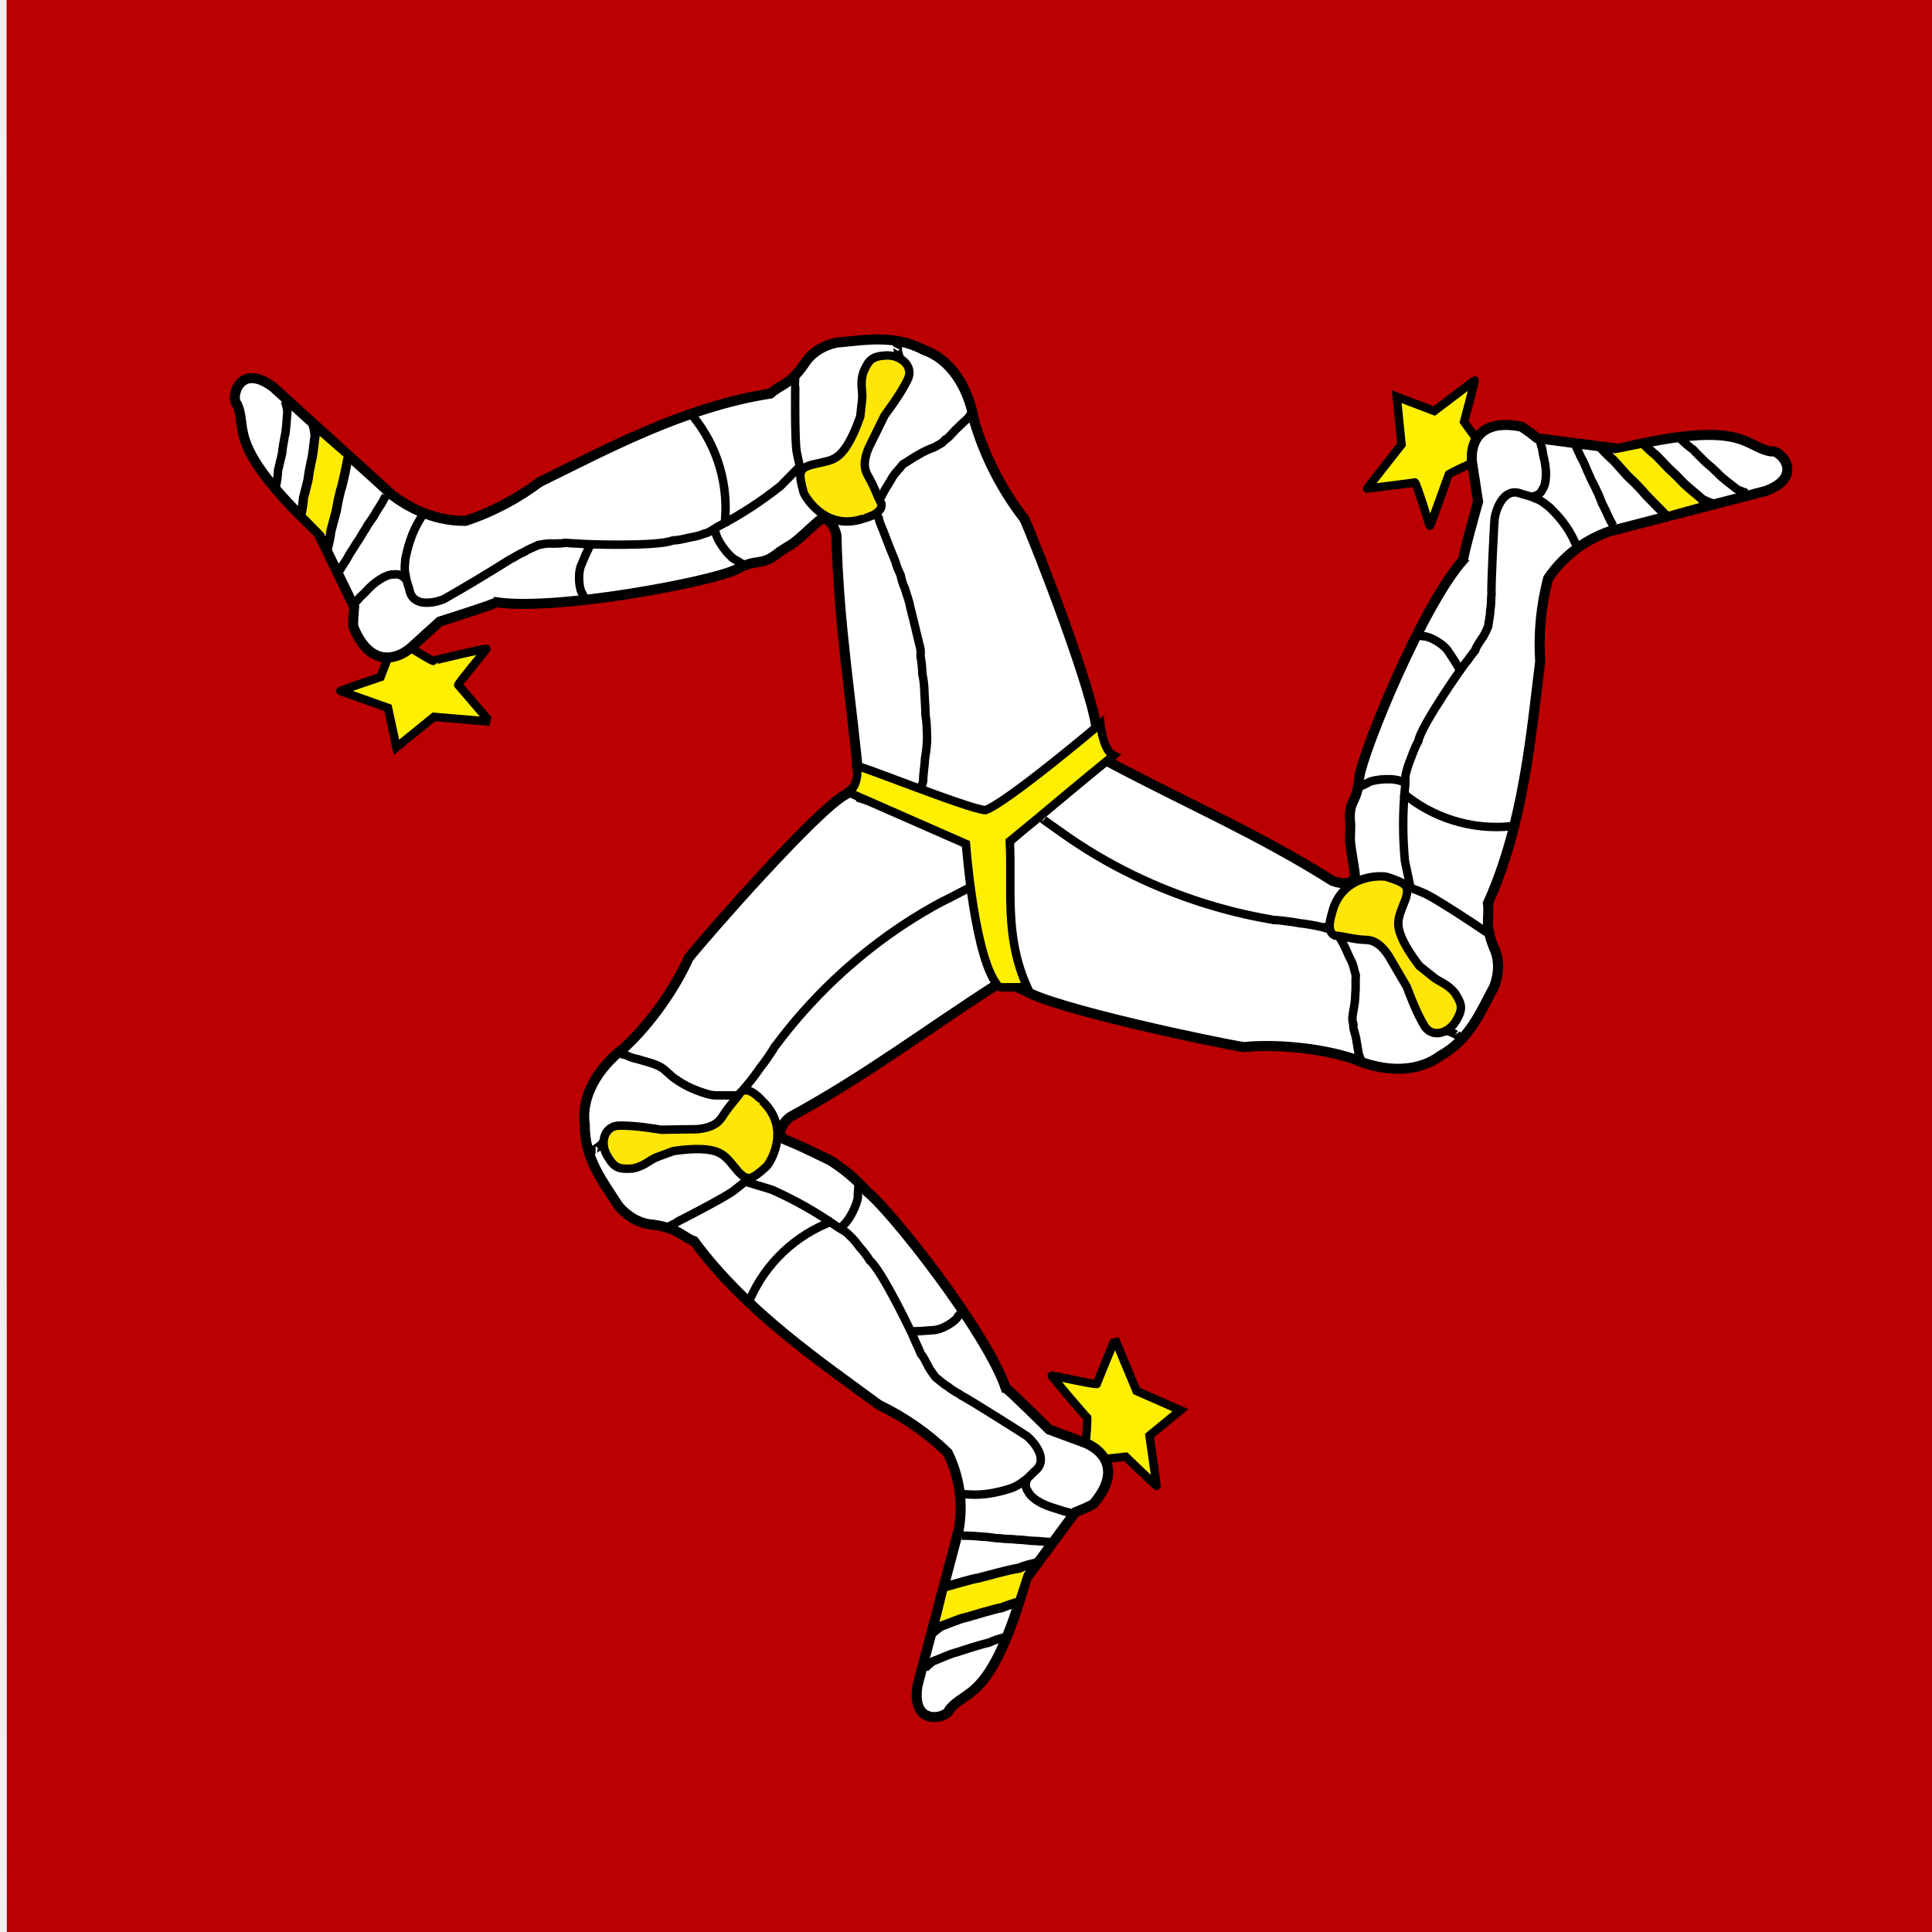
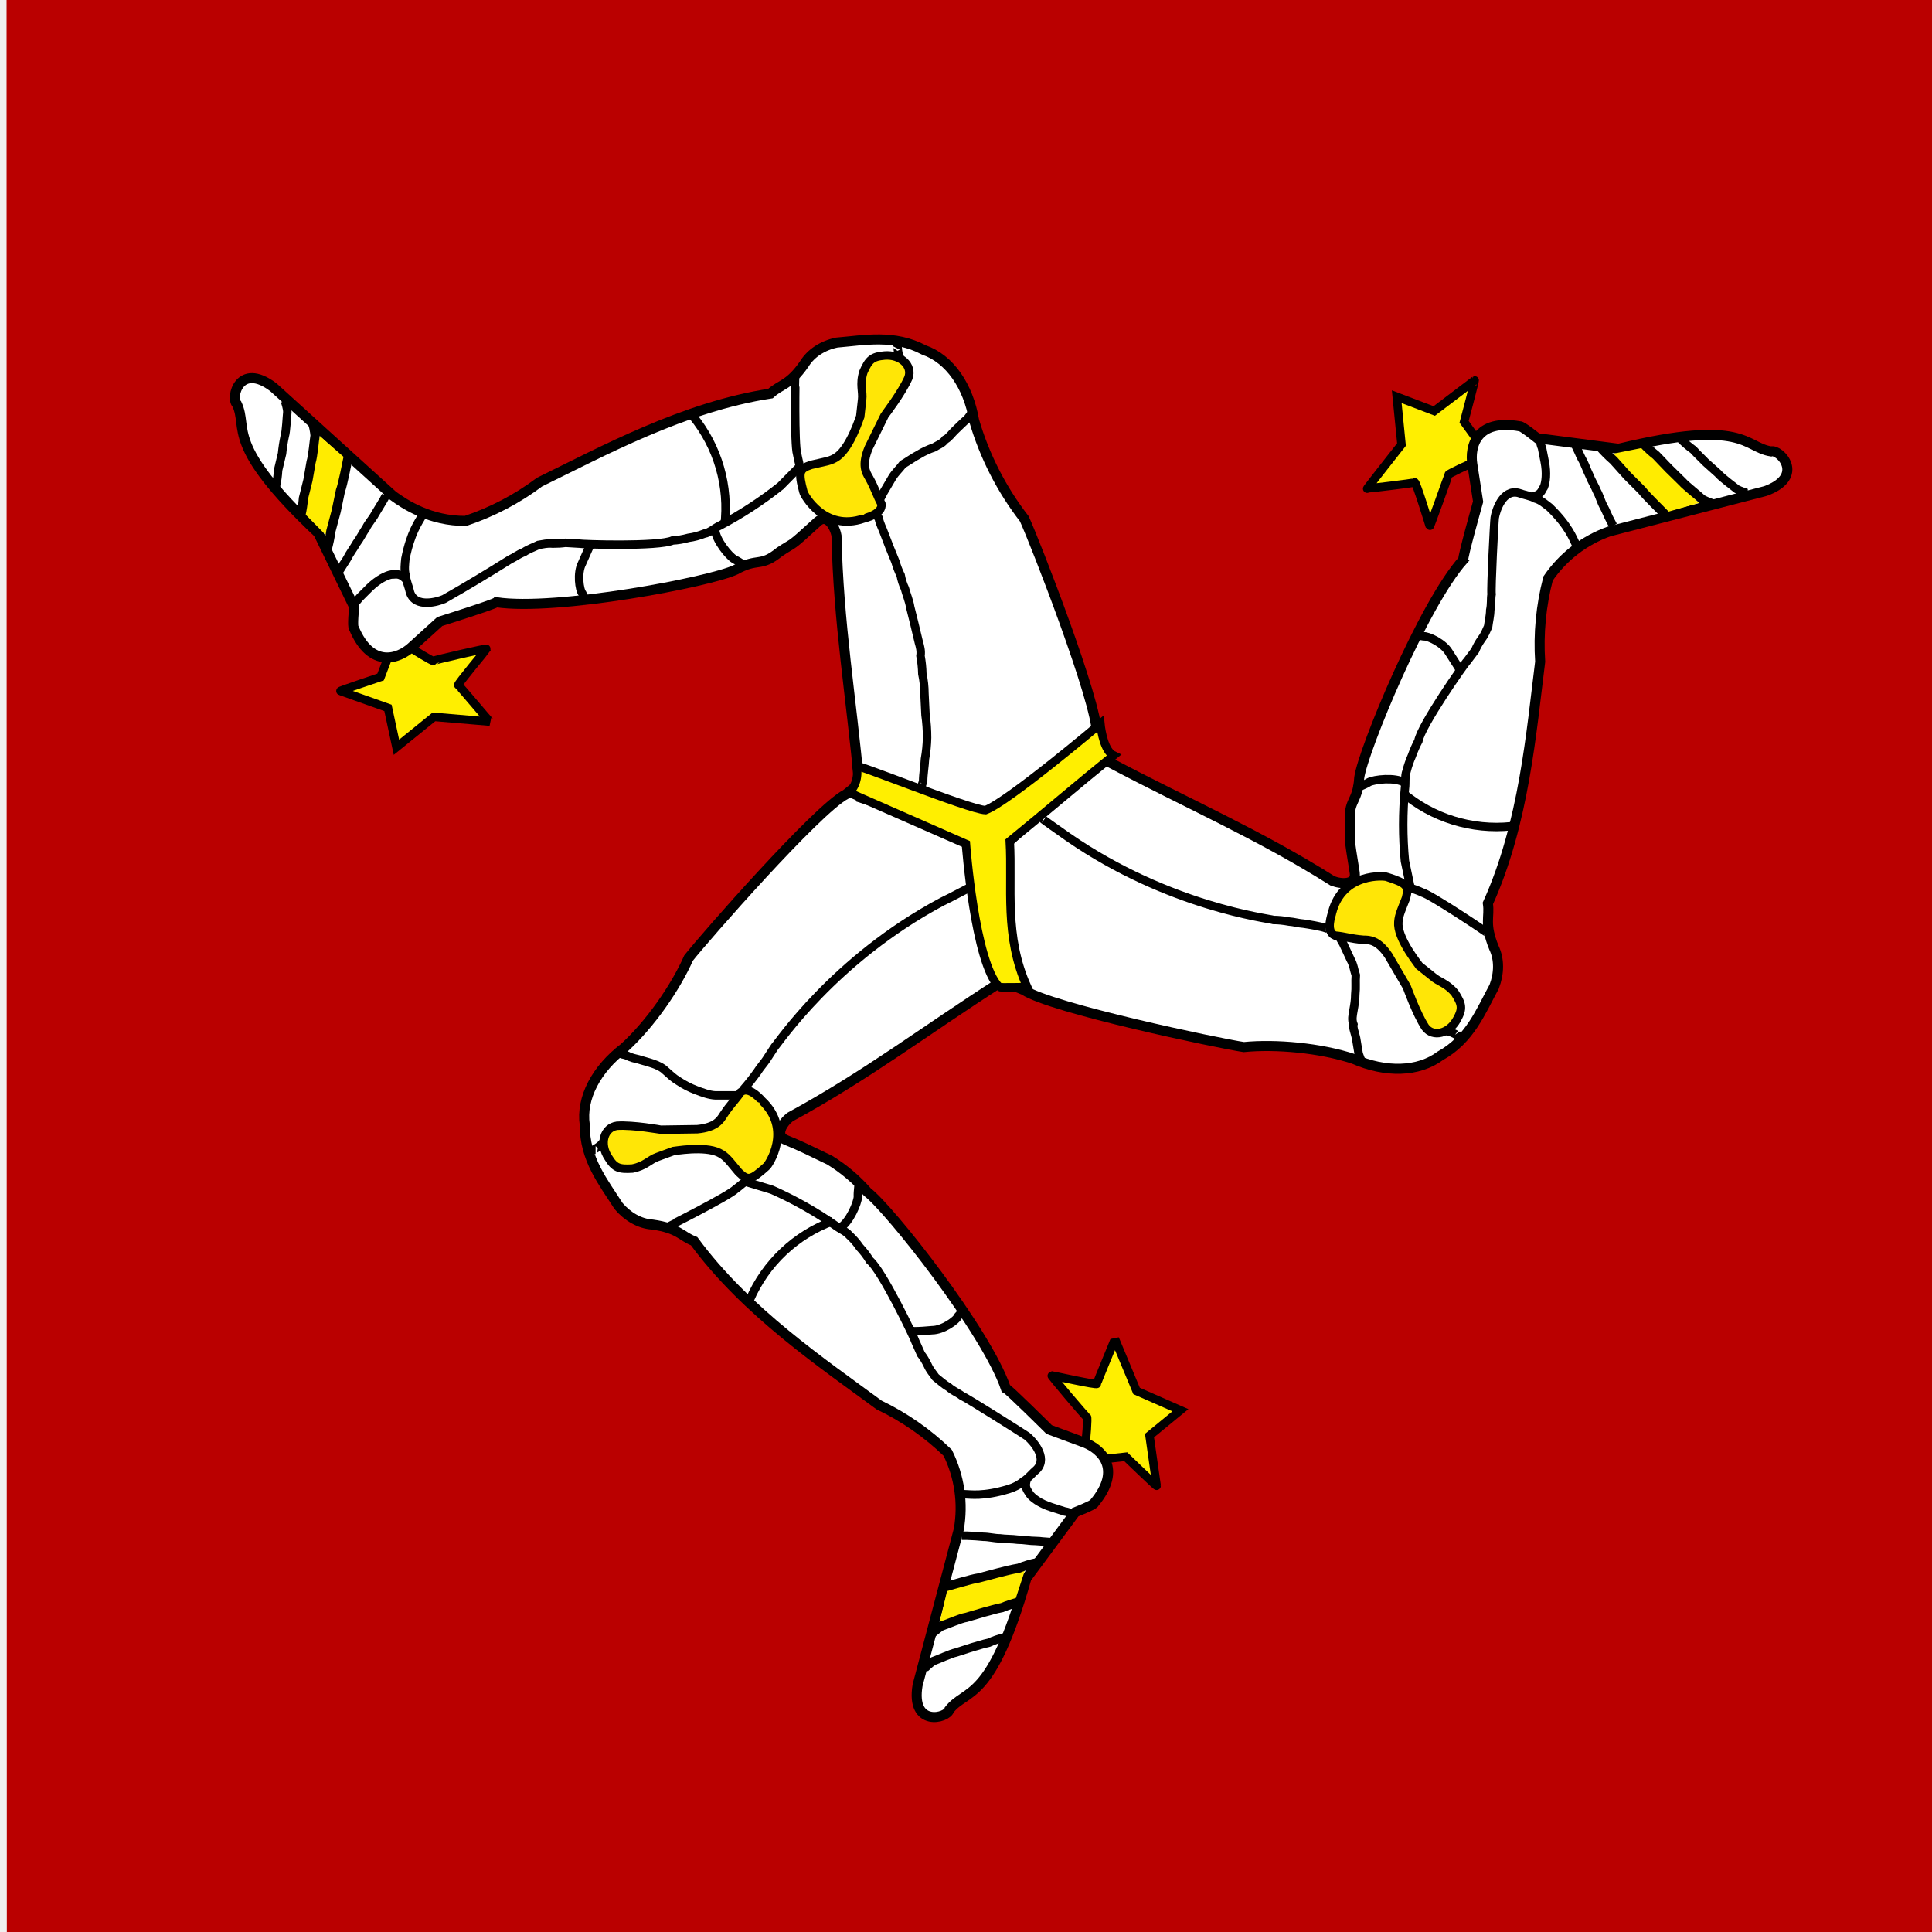
<svg xmlns="http://www.w3.org/2000/svg" id="flag-icons-im" viewBox="0 0 512 512">
  <defs>
-     <clipPath id="a">
+     <clipPath id="im-a">
      <path fill-opacity=".7" d="M148.2 0h744.1v744h-744z" />
    </clipPath>
  </defs>
-   <g clip-path="url(#a)" transform="matrix(.7 0 0 .7 -102 0)">
+   <g clip-path="url(#im-a)" transform="translate(-102)scale(.7)">
    <path fill="#ba0000" fill-rule="evenodd" d="M1063 744H0V0h1063z" />
-     <path fill="#ffef00" fill-rule="evenodd" stroke="#000" stroke-width="3.2" d="M556.6 546.5c.3-1 1-10 .6-10s-13.7-15.8-13.4-15.8 17.2 3.8 17.2 3.2c0-.5 6.8-16.6 6.8-17l8.2 19.7 16.6 7.3-11.7 9.6 2.7 19c0 .3-11.7-11-11.7-11l-13 1.4s-1.7-5.8-2.3-6.4z" />
-     <path fill="#fff" fill-rule="evenodd" stroke="#000" stroke-width="3.8" d="M466 300.7c-11 5.7-53.7 54.5-59.6 62-4.9 11.1-14.5 25-24.4 34-10.5 8-16.4 19-14.9 29.2-.1 12.9 7 21.6 12.8 30.7 3.4 4 8 6.7 12.8 7 10 1.4 10.9 4.4 15.8 6.3 19.7 26.8 49 46.5 70 62a98.8 98.8 0 0 1 26 18.1 47 47 0 0 1 4.2 29l-15.6 59c-2.7 16.1 11.3 12.5 12 9.3 6.4-8.2 15.8-2.4 29.2-49.8l18.5-25s7.2-2.8 7.2-3.5c10.8-13 2.5-20.4-3.6-22.8l-13.5-5s-15.7-15.6-16.4-15.6c-7.4-21.7-44-67.9-52.4-74.3a62.1 62.1 0 0 0-14.3-12.1c-8.5-4.1-11.3-5.5-16.5-7.6-4.4-1.7-1.3-6.5 1.5-8.7 28.9-15.7 51.8-33.2 79.6-51l4.3-2.9-10-57-46.3-16.3c-2.4 1.7-4.2 3.3-6.4 5z" />
-     <path fill="#ffec00" fill-rule="evenodd" d="M504.7 600.5c.2-.6 29-5.9 29-5.9l-3.5 10.7-28.7 8.6 3.2-13.4z" />
-     <path fill="none" stroke="#000" stroke-width="3.2" d="M429.6 492a55.1 55.1 0 0 1 31.4-29.7" />
-     <path fill="none" stroke="#000" stroke-width="3.5" d="M503.7 600.7c1.9-.5 10.1-3 12.5-3.3l7.6-2c2.9-.7 4.6-1.2 7.6-1.7 2.3-1 4.6-1.5 7-2.1m-40 26.9c.3-.3 2.3-2 3.7-2.9 1.7-.5 7.3-3 9.5-3.3l6.8-2c2.5-.6 4-1.2 6.7-1.7a44.3 44.3 0 0 1 6.4-2.1" />
-     <path fill="none" stroke="#000" stroke-width="3.2" d="M510.2 496.2h-.4c1.3 0 .5-.1-1.3 2-.6 1.7-5.9 5.4-9.9 5.4-2 .2-4.9.4-6.8.4-.6 0-1.3-.4-1.9-.4m19.9 77.8h2c2.2 0 4.3.3 6.2.4 2.1 0 4.2.6 6.3.6 2 .3 4.6.2 6.7.5 2.4 0 4.4.5 6.9.5 2 0 3.1.4 5.4.4l-5.4-.4c2 0 3.1.4 5.4.4m-47.6 48c.2-.3 2-2 3.3-2.9 1.5-.5 6.7-2.9 8.7-3.3l6.2-2c2.3-.6 3.8-1.2 6.2-1.7 1.9-.9 3.8-1.5 5.8-2m8.6-60c-1.2 3.4.3 4.3 1 5.7 1 1.4 3.8 3.6 8.2 5l5 1.6c1.3.2 1.9.5 2.9.9M370.8 435.3h.4c-1.3 0-.5.1 1.7-1.6 1.3-1.5 2.4-2.2 3.7-3.7m21 34.8c.2 0 24-12 26.6-14.6 1.8-1.3 3.1-2.6 5.3-4.1 1.4-.7 2.4-1.7 3.7-2.5 1.1-1.6 2.5-2.5 3.3-4 1.5-1.2.9-2.6 2-4.1.6-1.6 1.7-4.2 2-5.7m30.3 17.8c.1.9-.4 3.5-.3 5.5-.1 2.3-3.1 9.5-6.7 11.7" />
-     <path fill="none" stroke="#000" stroke-width="3.2" d="m428 447.4 9.9 3a145 145 0 0 1 24 13.5c1.5 1.2 4.2 2.3 5.3 3.7 1.6 1.4 2.8 3 4 4.6a30 30 0 0 1 3.8 5c4.6 3.7 17 29.5 17.4 31a62.8 62.8 0 0 1 2 4.5c1 1 1.6 2.5 2.5 4.1.9 2 1.9 3 3 4.6 1.3 1 3.1 2.7 4.9 3.7 1.8 1.6 3.6 2.2 5 3.3 1.9.8 23.7 14.6 24.7 15.3 2 1.6 8 8 3.8 12.5-1.8 1.5-3.4 3.6-5 4.5a16 16 0 0 1-5.6 3c-9.8 3-14.8 2-16.7 2h-2m-129-167c2.7 1 1.6.2 4.1 1.4 1.7.7 2.8.7 4.5 1.3 1.7.6 6.6 1.5 9 3.9 1.7 1.5 3 2.8 5 4a34 34 0 0 0 6.6 3.4c2.4.9 5 1.9 7.4 2H428h-6 5.8" />
+     <path fill="#ffef00" fill-rule="evenodd" stroke="#000" stroke-width="3.2" d="M556.6 546.5c.3-1 1-10 .6-10s-13.7-15.8-13.4-15.8 17.2 3.8 17.2 3.2 6.8-16.6 6.8-17l8.2 19.7 16.6 7.3-11.7 9.6 2.7 19c0 .3-11.7-11-11.7-11l-13 1.4s-1.7-5.8-2.3-6.4z" />
+     <path fill="#fff" fill-rule="evenodd" stroke="#000" stroke-width="3.8" d="M466 300.7c-11 5.7-53.7 54.5-59.6 62-4.9 11.1-14.5 25-24.4 34-10.5 8-16.4 19-14.9 29.2-.1 12.9 7 21.6 12.8 30.7 3.4 4 8 6.7 12.8 7 10 1.4 10.9 4.4 15.8 6.3 19.7 26.8 49 46.5 70 62a99 99 0 0 1 26 18.1 47 47 0 0 1 4.2 29l-15.6 59c-2.7 16.1 11.3 12.5 12 9.3 6.4-8.2 15.8-2.4 29.2-49.8l18.5-25s7.2-2.8 7.2-3.5c10.8-13 2.5-20.4-3.6-22.8l-13.5-5s-15.7-15.6-16.4-15.6c-7.4-21.7-44-67.9-52.4-74.3a62 62 0 0 0-14.3-12.1c-8.5-4.1-11.3-5.5-16.5-7.6-4.4-1.7-1.3-6.5 1.5-8.7 28.9-15.7 51.8-33.2 79.6-51l4.3-2.9-10-57-46.3-16.3c-2.4 1.7-4.2 3.3-6.4 5z" />
+     <path fill="#ffec00" fill-rule="evenodd" d="M504.7 600.5c.2-.6 29-5.9 29-5.9l-3.5 10.7-28.7 8.6z" />
+     <path fill="none" stroke="#000" stroke-width="3.2" d="M429.6 492a55 55 0 0 1 31.4-29.7" />
+     <path fill="none" stroke="#000" stroke-width="3.5" d="M503.7 600.7c1.9-.5 10.1-3 12.5-3.3l7.6-2c2.9-.7 4.6-1.2 7.6-1.7q3.4-1.4 7-2.1m-40 26.9c.3-.3 2.3-2 3.7-2.9 1.7-.5 7.3-3 9.5-3.3l6.8-2c2.5-.6 4-1.2 6.7-1.7a44 44 0 0 1 6.4-2.1" />
+     <path fill="none" stroke="#000" stroke-width="3.2" d="M510.2 496.2h-.4c1.3 0 .5-.1-1.3 2-.6 1.7-5.9 5.4-9.9 5.4-2 .2-4.9.4-6.8.4l-1.9-.4m19.9 77.8h2q3.3.1 6.2.4c2.1 0 4.2.6 6.3.6 2 .3 4.6.2 6.7.5 2.4 0 4.4.5 6.9.5 2 0 3.1.4 5.4.4l-5.4-.4c2 0 3.1.4 5.4.4m-47.6 48c.2-.3 2-2 3.3-2.9 1.5-.5 6.7-2.9 8.7-3.3l6.2-2c2.3-.6 3.8-1.2 6.2-1.7q2.8-1.3 5.8-2m8.6-60c-1.2 3.4.3 4.3 1 5.7 1 1.4 3.8 3.6 8.2 5l5 1.6c1.3.2 1.9.5 2.9.9M370.8 435.3h.4c-1.3 0-.5.1 1.7-1.6 1.3-1.5 2.4-2.2 3.7-3.7m21 34.8c.2 0 24-12 26.6-14.6 1.8-1.3 3.1-2.6 5.3-4.1q2-1.2 3.7-2.5c1.1-1.6 2.5-2.5 3.3-4 1.5-1.2.9-2.6 2-4.1.6-1.6 1.7-4.2 2-5.7m30.3 17.8c.1.9-.4 3.5-.3 5.5-.1 2.3-3.1 9.5-6.7 11.7" />
+     <path fill="none" stroke="#000" stroke-width="3.2" d="m428 447.4 9.9 3a145 145 0 0 1 24 13.5c1.5 1.2 4.2 2.3 5.3 3.7q2.3 2.1 4 4.6a30 30 0 0 1 3.8 5c4.6 3.7 17 29.5 17.4 31l2 4.5q1.3 1.6 2.5 4.1c.9 2 1.9 3 3 4.6 1.3 1 3.1 2.7 4.9 3.7 1.8 1.6 3.6 2.2 5 3.3 1.9.8 23.7 14.6 24.7 15.3 2 1.6 8 8 3.8 12.5-1.8 1.5-3.4 3.6-5 4.5a16 16 0 0 1-5.6 3c-9.8 3-14.8 2-16.7 2h-2m-129-167c2.7 1 1.6.2 4.1 1.4 1.7.7 2.8.7 4.5 1.3s6.6 1.5 9 3.9c1.7 1.5 3 2.8 5 4a34 34 0 0 0 6.6 3.4c2.4.9 5 1.9 7.4 2H428h-6 5.8" />
    <path fill="#ffe606" fill-rule="evenodd" stroke="#000" stroke-width="3.2" d="M379.3 426.2c6.2-.4 16.5 1.5 16.7 1.5l13.7-.2c7.1-.7 8.7-3.5 9.9-5.4 2.7-4.1 4.5-5.6 6.6-8.7 3.3-2.5 7.9 3.3 8 3.3 11.7 11 2.4 24.4 1.7 24.9-5.8 5.2-7 5.6-10.5 2.2-3.5-4.1-4.6-6-7.5-7.4-5.5-2.7-17.1-.6-17.3-.6l-6 2.2c-2.9 1-4.7 3.5-9.5 4.4-5 .3-6.7-.2-9.1-4.2-3.4-5.1-1.7-11.3 3.3-12z" />
-     <path fill="#ffef00" fill-rule="evenodd" stroke="#000" stroke-width="3.2" d="M703.1 175.4c-.9.1-9 4-9 4.3s-7 19.8-7.1 19.5-5.2-17-5.7-16.6c-.5.3-17.8 2.3-18 2.4-.3.2 13-16.7 13-16.7l-1.8-18.1 14.2 5.4L704 144c.2-.1-4 15.7-4 15.7l7.6 10.5s-4.3 4.4-4.5 5.2z" />
-     <path fill="#fff" fill-rule="evenodd" stroke="#000" stroke-width="3.8" d="M533.3 374.8c10.4 6.9 73.8 20.2 83.3 21.6 12-1.2 29 .3 41.6 4.5 12.1 5.3 24.5 5 32.8-1.2 11.2-6.2 15.3-16.8 20.4-26.2 1.9-5 2-10.3-.1-14.7-3.8-9.3-1.5-11.6-2.3-16.8 13.7-30.2 16.5-65.4 19.8-91.5a99.3 99.3 0 0 1 3-31.5 46.6 46.6 0 0 1 23.1-17.8l59.2-15.3c15.3-5.6 5.3-16 2.1-15-10.2-1.6-9.8-12.6-57.7-1l-30.8-4s-6-4.8-6.6-4.5c-16.6-3-19 7.8-18 14.3l2.2 14.2s-6 21.3-5.6 22c-15.2 17-37.9 72-39.4 82.5-.6 9.9-4.4 8.1-3.4 17.7 0 7.6-.8 2.9 1.7 18.4.6 4.6-5.1 4.3-8.4 3-27.9-17.6-54.4-29-83.5-44.4l-4.6-2.4-44.7 36.6 8.4 48.4c2.6 1.3 5 2 7.5 3.1z" />
-     <path fill="#ffec00" fill-rule="evenodd" d="M775.6 194.2c-.6.1-19.3-22.4-19.3-22.4l11-2.2 21.6 20.8-13.3 3.8z" />
+     <path fill="#ffef00" fill-rule="evenodd" stroke="#000" stroke-width="3.2" d="M703.1 175.4c-.9.1-9 4-9 4.3s-7 19.8-7.1 19.5-5.2-17-5.7-16.6-17.8 2.3-18 2.4c-.3.2 13-16.7 13-16.7l-1.8-18.1 14.2 5.4L704 144c.2-.1-4 15.7-4 15.7l7.6 10.5s-4.3 4.4-4.5 5.2z" />
+     <path fill="#fff" fill-rule="evenodd" stroke="#000" stroke-width="3.8" d="M533.3 374.8c10.4 6.9 73.8 20.2 83.3 21.6 12-1.2 29 .3 41.6 4.5 12.1 5.3 24.5 5 32.8-1.2 11.2-6.2 15.3-16.8 20.4-26.2 1.9-5 2-10.3-.1-14.7-3.8-9.3-1.5-11.6-2.3-16.8 13.7-30.2 16.5-65.4 19.8-91.5a99 99 0 0 1 3-31.5 47 47 0 0 1 23.1-17.8l59.2-15.3c15.3-5.6 5.3-16 2.1-15-10.2-1.6-9.8-12.6-57.7-1l-30.8-4s-6-4.8-6.6-4.5c-16.6-3-19 7.8-18 14.3l2.2 14.2s-6 21.3-5.6 22c-15.2 17-37.9 72-39.4 82.5-.6 9.9-4.4 8.1-3.4 17.7 0 7.6-.8 2.9 1.7 18.4.6 4.6-5.1 4.3-8.4 3-27.9-17.6-54.4-29-83.5-44.4l-4.6-2.4-44.7 36.6 8.4 48.4c2.6 1.3 5 2 7.5 3.1z" />
+     <path fill="#ffec00" fill-rule="evenodd" d="M775.6 194.2c-.6.1-19.3-22.4-19.3-22.4l11-2.2 21.6 20.8z" />
    <path fill="none" stroke="#000" stroke-width="3.2" d="M717.9 312.8a55 55 0 0 1-41.3-12.8" />
-     <path fill="none" stroke="#000" stroke-width="3.5" d="M776.3 195c-1.3-1.4-7.5-7.4-9-9.4a95.8 95.8 0 0 0-5.5-5.5l-5.2-5.8a53.9 53.9 0 0 1-5.2-5.2m43 21.7a21 21 0 0 1-4.3-1.8c-1.2-1.2-6.1-5-7.5-6.6a79.4 79.4 0 0 0-5.1-5l-4.8-5a44 44 0 0 1-4.9-4.5" />
-     <path fill="none" stroke="#000" stroke-width="3.2" d="m682 240.5.2.4c-.6-1.1-.3-.4 2.4 0 1.8-.2 7.6 2.6 9.6 6a76 76 0 0 1 3.7 5.8c.3.5.3 1.4.6 1.8m58-55.4-.2-.3-.8-1.5c-1-1.8-1.8-4-2.7-5.6-1-1.8-1.5-3.9-2.5-5.7-.8-2-2.1-4-2.9-6.1-1.1-2.2-1.6-4.1-2.9-6.3-1-1.8-1.2-3-2.3-4.9l2.3 4.9c-1-1.8-1.2-3-2.3-4.9m65.2 18c-.4 0-2.8-.8-4.1-1.5-1.2-1-5.9-4.4-7.2-6a68.3 68.3 0 0 0-4.8-4.3c-1.7-1.8-2.9-2.8-4.5-4.6a38.3 38.3 0 0 1-4.7-4M725.7 188c3.6-.6 3.6-2.4 4.5-3.6.7-1.7 1.2-5.2.3-9.7a48 48 0 0 1-1-5.1c-.5-1.2-.6-2-.7-3m-31.5 225.1-.2-.3c.7 1 .4.4-2.2-.7-2-.4-3.1-1-5-1.4m20-35.3c-.1-.3-22.2-15.1-25.7-16.1-2-1-4-1.4-6.3-2.6-1.3-.9-2.6-1.3-4-2-1.9-.2-3.4-1-5-1-1.9-.6-2.8.6-4.7.3l-5.8 1m.6-35c.7-.6 3.3-1.4 5-2.5 2-1 9.8-2 13.4.2" />
-     <path fill="none" stroke="#000" stroke-width="3.2" d="m679.7 336-2.1-10a145 145 0 0 1 0-27.5c.3-2-.1-4.8.6-6.5.5-2.1 1.3-4 2-5.8.8-2.2 1.6-4.1 2.5-5.7 1-5.8 17.4-29.3 18.5-30.3a62.7 62.7 0 0 1 3-4c.4-1.4 1.4-2.7 2.4-4.3 1.3-1.7 1.7-3 2.5-4.7.2-1.7.8-4.2.8-6.2.5-2.4.2-4.2.5-6-.3-2 1-27.8 1.2-29 .4-2.5 2.9-10.9 9-9.4 2.2.8 4.8 1.2 6.3 2.1 2.2.6 3.9 2.2 5.5 3.4 7.3 7.1 8.9 12 9.8 13.7l1 1.8M660.8 401l-.2-.4c.5 1 .2.5-.5-1.6l-1-6c-.4-1.9-1.3-4-1-5.2-.7-1.8-.3-3.4 0-5.2.4-2.3.7-3.9.7-6.1.3-2.7 0-4.7.2-7.3-.7-2-.8-3.9-2-6-1-2-1.7-3.9-2.8-6l-2.9-5 2.9 5-2.9-5" />
+     <path fill="none" stroke="#000" stroke-width="3.5" d="M776.3 195c-1.3-1.4-7.5-7.4-9-9.4l-5.5-5.5-5.2-5.8a54 54 0 0 1-5.2-5.2m43 21.7a21 21 0 0 1-4.3-1.8c-1.2-1.2-6.1-5-7.5-6.6l-5.1-5-4.8-5a44 44 0 0 1-4.9-4.5" />
+     <path fill="none" stroke="#000" stroke-width="3.2" d="m682 240.5.2.4c-.6-1.1-.3-.4 2.4 0 1.8-.2 7.6 2.6 9.6 6l3.7 5.8c.3.5.3 1.4.6 1.8m58-55.4-.2-.3-.8-1.5c-1-1.8-1.8-4-2.7-5.6-1-1.8-1.5-3.9-2.5-5.7-.8-2-2.1-4-2.9-6.1-1.1-2.2-1.6-4.1-2.9-6.3-1-1.8-1.2-3-2.3-4.9l2.3 4.9c-1-1.8-1.2-3-2.3-4.9m65.2 18c-.4 0-2.8-.8-4.1-1.5-1.2-1-5.9-4.4-7.2-6l-4.8-4.3c-1.7-1.8-2.9-2.8-4.5-4.6a38 38 0 0 1-4.7-4M725.7 188c3.6-.6 3.6-2.4 4.5-3.6.7-1.7 1.2-5.2.3-9.7l-1-5.1q-.7-1.6-.7-3m-31.5 225.1-.2-.3c.7 1 .4.4-2.2-.7-2-.4-3.1-1-5-1.4m20-35.3c-.1-.3-22.2-15.1-25.7-16.1-2-1-4-1.4-6.3-2.6l-4-2c-1.9-.2-3.4-1-5-1-1.9-.6-2.8.6-4.7.3l-5.8 1m.6-35c.7-.6 3.3-1.4 5-2.5 2-1 9.8-2 13.4.2" />
+     <path fill="none" stroke="#000" stroke-width="3.2" d="m679.7 336-2.1-10a145 145 0 0 1 0-27.5c.3-2-.1-4.8.6-6.5q.8-3.1 2-5.8 1.2-3.3 2.5-5.7c1-5.8 17.4-29.3 18.5-30.3l3-4q.8-2 2.4-4.3c1.3-1.7 1.7-3 2.5-4.7.2-1.7.8-4.2.8-6.2.5-2.4.2-4.2.5-6-.3-2 1-27.8 1.2-29 .4-2.5 2.9-10.9 9-9.4 2.2.8 4.8 1.2 6.3 2.1 2.2.6 3.9 2.2 5.5 3.4 7.3 7.1 8.9 12 9.8 13.7l1 1.8M660.8 401l-.2-.4q.7 1.5-.5-1.6l-1-6c-.4-1.9-1.3-4-1-5.2-.7-1.8-.3-3.4 0-5.2.4-2.3.7-3.9.7-6.1.3-2.7 0-4.7.2-7.3-.7-2-.8-3.9-2-6l-2.8-6-2.9-5 2.9 5-2.9-5" />
    <path fill="#ffe606" fill-rule="evenodd" stroke="#000" stroke-width="3.2" d="M685.3 388.9c-3.4-5.2-6.9-15.1-7-15.3l-6.9-11.8c-4-6-7.3-6-9.5-6-5-.4-7.1-1.3-10.8-1.6-3.8-1.6-1-8.4-1.1-8.6 3.9-15.5 20.1-14 20.8-13.6 7.5 2.4 8.4 3.4 7.2 8-2 5.2-3 7-2.9 10.2.4 6.2 7.9 15.3 8 15.5l5 4c2.2 2 5.2 2.4 8.4 6.2 2.7 4.2 3.1 5.9.8 10-2.9 5.4-9 7-12 3z" />
-     <path fill="#ffef00" fill-rule="evenodd" stroke="#000" stroke-width="3.2" d="M301.2 245.2c.7.6 8.4 5.3 8.6 5s20.3-4.9 20.2-4.6-11.3 13.6-10.8 13.8c.5.3 11.7 13.7 12 13.8l-21.2-1.8-14.2 11.5-3.2-14.9-18-6.4c-.3-.1 15.2-5.3 15.2-5.3l4.6-12s6 1.1 6.8.9z" />
-     <path fill="#fff" fill-rule="evenodd" stroke="#000" stroke-width="3.8" d="M561 278c.1-12.5-23.5-72.9-27.5-81.6a112.3 112.3 0 0 1-19-37.2c-2.2-13-9.2-23.3-19-26.7-11.3-6-22.4-3.7-33-2.8-5.3 1.1-9.8 4-12.3 8.1-5.7 8.2-8.9 7.6-12.8 11.2-32.8 5-63.8 22-87.4 33.5a98.7 98.7 0 0 1-28 14.7c-13.3.1-23-6.2-27.6-9.6l-45.2-41c-13-9.8-16.3 4.2-13.8 6.4 4.4 9.4-5 15 30.8 48.8l13.6 28s-.8 7.6-.1 8c6.5 15.5 17 11.6 21.8 7.2l10.7-9.7s21-6.6 21.4-7.3c22.6 3.4 81-7.7 90.6-12.3 8.7-4.8 9.2-.7 16.7-6.8 6.3-4.2 2.9-.9 14.5-11.5 3.5-3 6.4 2 7 5.4.7 33 5.6 61.3 8.6 94.2l.6 5 55.1 17.5 35.9-33.6c-.4-2.9-1-5.3-1.5-8z" />
-     <path fill="#ffec00" fill-rule="evenodd" d="M277.2 174.2c.5.4-8.1 28.4-8.1 28.4l-7.9-8 5.6-29.5 10.4 9z" />
+     <path fill="#ffef00" fill-rule="evenodd" stroke="#000" stroke-width="3.2" d="M301.2 245.2c.7.6 8.4 5.3 8.6 5s20.3-4.9 20.2-4.6-11.3 13.6-10.8 13.8 11.7 13.7 12 13.8l-21.2-1.8-14.2 11.5-3.2-14.9-18-6.4c-.3-.1 15.2-5.3 15.2-5.3l4.6-12s6 1.1 6.8.9z" />
+     <path fill="#fff" fill-rule="evenodd" stroke="#000" stroke-width="3.8" d="M561 278c.1-12.5-23.5-72.9-27.5-81.6a112 112 0 0 1-19-37.2c-2.2-13-9.2-23.3-19-26.7-11.3-6-22.4-3.7-33-2.8-5.3 1.1-9.8 4-12.3 8.1-5.7 8.2-8.9 7.6-12.8 11.2-32.8 5-63.8 22-87.4 33.5a99 99 0 0 1-28 14.7c-13.3.1-23-6.2-27.6-9.6l-45.2-41c-13-9.8-16.3 4.2-13.8 6.4 4.4 9.4-5 15 30.8 48.8l13.6 28s-.8 7.6-.1 8c6.5 15.5 17 11.6 21.8 7.2l10.7-9.7s21-6.6 21.4-7.3c22.6 3.4 81-7.7 90.6-12.3 8.7-4.8 9.2-.7 16.7-6.8 6.3-4.2 2.9-.9 14.5-11.5 3.5-3 6.4 2 7 5.4.7 33 5.6 61.3 8.6 94.2l.6 5 55.1 17.5 35.9-33.6-1.5-8z" />
+     <path fill="#ffec00" fill-rule="evenodd" d="M277.2 174.2c.5.4-8.1 28.4-8.1 28.4l-7.9-8 5.6-29.5z" />
    <path fill="none" stroke="#000" stroke-width="3.2" d="M408 157.5a55 55 0 0 1 12 41.5" />
-     <path fill="none" stroke="#000" stroke-width="3.5" d="M277.5 173.2c-.4 1.9-2 10.3-2.9 12.6a95.6 95.6 0 0 0-1.6 7.7l-2 7.5c-.3 2.4-.8 4.8-1.5 7.2m-5.4-47.9c.2.4.8 3 .9 4.6-.3 1.7-.8 7.8-1.5 10a78.7 78.7 0 0 0-1.2 6.9l-1.7 6.8a44.1 44.1 0 0 1-1 6.5" />
-     <path fill="none" stroke="#000" stroke-width="3.2" d="m367.3 227 .1-.3c-.5 1.2 0 .5-1.2-2-1.2-1.4-2-7.8-.2-11.3a71 71 0 0 1 2.8-6.3c.2-.5 1-1 1.2-1.4m-78.2-18.2-.1.3-.8 1.5c-1 2-2.3 3.6-3.2 5.3-1 1.9-2.5 3.4-3.4 5.3-1.2 1.7-2.3 4-3.6 5.7-1.2 2.1-2.5 3.7-3.6 5.9-1 1.8-1.9 2.6-2.9 4.6l2.9-4.6c-1 1.8-1.9 2.6-2.9 4.6m-20.7-64.4c.2.4 1 2.8 1 4.3-.2 1.6-.4 7.3-1 9.2-.4 2.2-.8 4.3-1 6.5L251 178a38.4 38.4 0 0 1-.8 6m49.2 35.3c-2.5-2.6-4-1.7-5.5-1.8-1.8.3-5 1.8-8.3 5a46.4 46.4 0 0 1-3.7 3.7c-.7 1-1.3 1.5-2 2.2m205.5-97-.2.4c.6-1.2.1-.5.7 2.2.7 1.9.8 3.2 1.6 5m-40.6 2.6c-.1.2-.5 26.9.6 30.3.4 2.2 1 4 1.3 6.7 0 1.5.3 2.9.4 4.4 1 1.7 1.1 3.4 2 4.8.5 1.9 2 2 2.8 3.7 1.2 1.2 3 3.4 4.1 4.3m-29.7 18.7c-.8-.3-3-2-4.7-2.8-2-1.2-7-7.1-7.3-11.3" />
-     <path fill="none" stroke="#000" stroke-width="3.2" d="m448.4 176.7-7.2 7.3a145.5 145.5 0 0 1-23 15c-1.8.8-4 2.8-5.8 3-2 .9-4 1.2-6 1.6-2.2.5-4.2 1-6 1-5.5 2.4-34 1.5-35.6 1.2a63.6 63.6 0 0 1-5-.3c-1.3.3-3 .2-4.8.3-2.2-.2-3.5.2-5.4.5-1.4.7-3.9 1.6-5.5 2.7-2.3.9-3.7 2.1-5.3 2.8a660.6 660.6 0 0 1-25 15c-2.3 1-10.7 3.5-12.8-2.4-.5-2.3-1.6-4.7-1.7-6.5-.6-2.1-.3-4.4-.1-6.4 2-10 5.1-14 6-15.7l1-1.8m207-37-.2.3c.5-1 .3-.4-1.1 1.3-1.5 1.2-3.2 3-4.5 4.2-1.3 1.3-2.6 3.1-3.8 3.6-1.2 1.6-2.7 2-4.3 3a29 29 0 0 0-5.6 2.6c-2.4 1.3-4 2.5-6.2 3.8-1.3 1.8-2.7 2.9-4 5-1 1.9-2.2 3.5-3.3 5.6l-2.7 5.2 2.7-5.2-2.7 5.2m17 106.2.5-.7c-.7 1.4-.5 1 .2-1.3 0-2.7.6-6 .7-8.5.4-2.5.8-5.3.8-8-.1-3-.1-5.7-.6-8.6 0-2.7-.3-5.5-.4-8.2a35.5 35.5 0 0 0-.8-7.4 43 43 0 0 0-.7-6.8c.3-1.9-.2-3.6-.6-5l-1.8-7.5-1.5-6c-.3-2.2-1.5-5-2-7a19.7 19.7 0 0 1-1.6-5c-.7-1.6-1.6-3.4-2-5.2l-2.2-5.4-2-5.2c-.7-2-1.7-3.7-2.1-5.8-.7-.7-.9-1.4-1.3-2" />
+     <path fill="none" stroke="#000" stroke-width="3.5" d="M277.5 173.2c-.4 1.9-2 10.3-2.9 12.6l-1.6 7.7-2 7.5q-.5 3.6-1.5 7.2m-5.4-47.9c.2.4.8 3 .9 4.6-.3 1.7-.8 7.8-1.5 10l-1.2 6.9-1.7 6.8a44 44 0 0 1-1 6.5" />
+     <path fill="none" stroke="#000" stroke-width="3.2" d="m367.3 227 .1-.3c-.5 1.2 0 .5-1.2-2-1.2-1.4-2-7.8-.2-11.3l2.8-6.3c.2-.5 1-1 1.2-1.4m-78.2-18.2-.1.3-.8 1.5-3.2 5.3c-1 1.9-2.5 3.4-3.4 5.3-1.2 1.7-2.3 4-3.6 5.7-1.2 2.1-2.5 3.7-3.6 5.9-1 1.8-1.9 2.6-2.9 4.6l2.9-4.6c-1 1.8-1.9 2.6-2.9 4.6m-20.7-64.4c.2.4 1 2.8 1 4.3-.2 1.6-.4 7.3-1 9.2q-.7 3.3-1 6.5L251 178a38 38 0 0 1-.8 6m49.2 35.3c-2.5-2.6-4-1.7-5.5-1.8-1.8.3-5 1.8-8.3 5l-3.7 3.7q-1 1.3-2 2.2m205.5-97-.2.4c.6-1.2.1-.5.7 2.2.7 1.9.8 3.2 1.6 5m-40.6 2.6c-.1.2-.5 26.9.6 30.3.4 2.2 1 4 1.3 6.7l.4 4.4c1 1.7 1.1 3.4 2 4.8.5 1.9 2 2 2.8 3.7 1.2 1.2 3 3.4 4.1 4.3m-29.7 18.7c-.8-.3-3-2-4.7-2.8-2-1.2-7-7.1-7.3-11.3" />
+     <path fill="none" stroke="#000" stroke-width="3.2" d="m448.4 176.7-7.2 7.3a146 146 0 0 1-23 15c-1.8.8-4 2.8-5.8 3q-3 1.2-6 1.6-3.3.9-6 1c-5.5 2.4-34 1.5-35.6 1.2l-5-.3q-2 .3-4.8.3c-2.2-.2-3.5.2-5.4.5-1.4.7-3.9 1.6-5.5 2.7-2.3.9-3.7 2.1-5.3 2.8a661 661 0 0 1-25 15c-2.3 1-10.7 3.5-12.8-2.4-.5-2.3-1.6-4.7-1.7-6.5-.6-2.1-.3-4.4-.1-6.4 2-10 5.1-14 6-15.7l1-1.8m207-37-.2.3q.9-1.4-1.1 1.3c-1.5 1.2-3.2 3-4.5 4.2s-2.6 3.1-3.8 3.6c-1.2 1.6-2.7 2-4.3 3a29 29 0 0 0-5.6 2.6c-2.4 1.3-4 2.5-6.2 3.8-1.3 1.8-2.7 2.9-4 5l-3.3 5.6-2.7 5.2 2.7-5.2-2.7 5.2m17 106.2.5-.7q-1 2.1.2-1.3c0-2.7.6-6 .7-8.5q.7-3.9.8-8 0-4.4-.6-8.6l-.4-8.2a36 36 0 0 0-.8-7.4 43 43 0 0 0-.7-6.8c.3-1.9-.2-3.6-.6-5l-1.8-7.5-1.5-6c-.3-2.2-1.5-5-2-7a20 20 0 0 1-1.6-5q-1.2-2.4-2-5.2l-2.2-5.4-2-5.2c-.7-2-1.7-3.7-2.1-5.8q-.9-1-1.3-2" />
    <path fill="#ffe606" fill-rule="evenodd" stroke="#000" stroke-width="3.2" d="M489.6 143.1c-2.5 5.7-8.9 14-9 14.2l-6 12.2c-2.8 6.7-1 9.4.1 11.3 2.4 4.3 2.9 6.6 4.7 9.9.7 4-6.6 5.5-6.7 5.6-15 5.2-22.7-9.2-22.8-10-2-7.5-1.7-8.8 2.9-10.3 5.3-1.3 7.4-1.3 10-3.2 5-3.7 8.5-15 8.6-15.2l.7-6.3c.4-3-1-5.8.5-10.5 2-4.5 3.2-5.8 8-6.2 6-.5 10.8 3.8 9 8.5z" />
    <path fill="#ffef00" fill-rule="evenodd" stroke="#000" stroke-width="3.2" d="M469.8 290.1c-2.2-2 42.8 16.4 49 16.6 8.5-3.1 43.5-32.7 43.5-32.7.3 3 1.6 10.4 5 12-13.6 11-25.8 21.5-39.3 32.5 1 17.4-2.2 35.8 6.6 55.2 0 0-10.6.2-10.6 0-9.3-9.3-12.6-54.2-12.6-54.2L467 300c2.2-1.4 3.9-5.7 3-9.8z" />
-     <path fill="none" stroke="#000" stroke-width="3.2" d="M512.7 336.1c.8-.5-8 4.2-10.4 5.3-41 21.9-62 53.7-63.3 54.9-.7 1.3-2 3.1-3.2 4.9-1 1.5-2.4 3-3.3 4.5a87.9 87.9 0 0 1-5.3 6.7c-.2 1 .7-.3.4.3m113.1-102.5c-.8-.4 7.4 5.3 9.5 6.8 38.2 26.4 76 30.7 77.7 31.3 1.6 0 3.8.3 5.9.6 1.7.1 3.7.7 5.5.8 2 .3 6.4 1 8.4 1.7 1-.3-.6-.5 0-.5" />
+     <path fill="none" stroke="#000" stroke-width="3.2" d="M512.7 336.1c.8-.5-8 4.2-10.4 5.3-41 21.9-62 53.7-63.3 54.9l-3.2 4.9c-1 1.5-2.4 3-3.3 4.5a88 88 0 0 1-5.3 6.7c-.2 1 .7-.3.4.3m113.1-102.5c-.8-.4 7.4 5.3 9.5 6.8 38.2 26.4 76 30.7 77.7 31.3q2.6 0 5.9.6c1.7.1 3.7.7 5.5.8 2 .3 6.4 1 8.4 1.7 1-.3-.6-.5 0-.5" />
  </g>
</svg>
